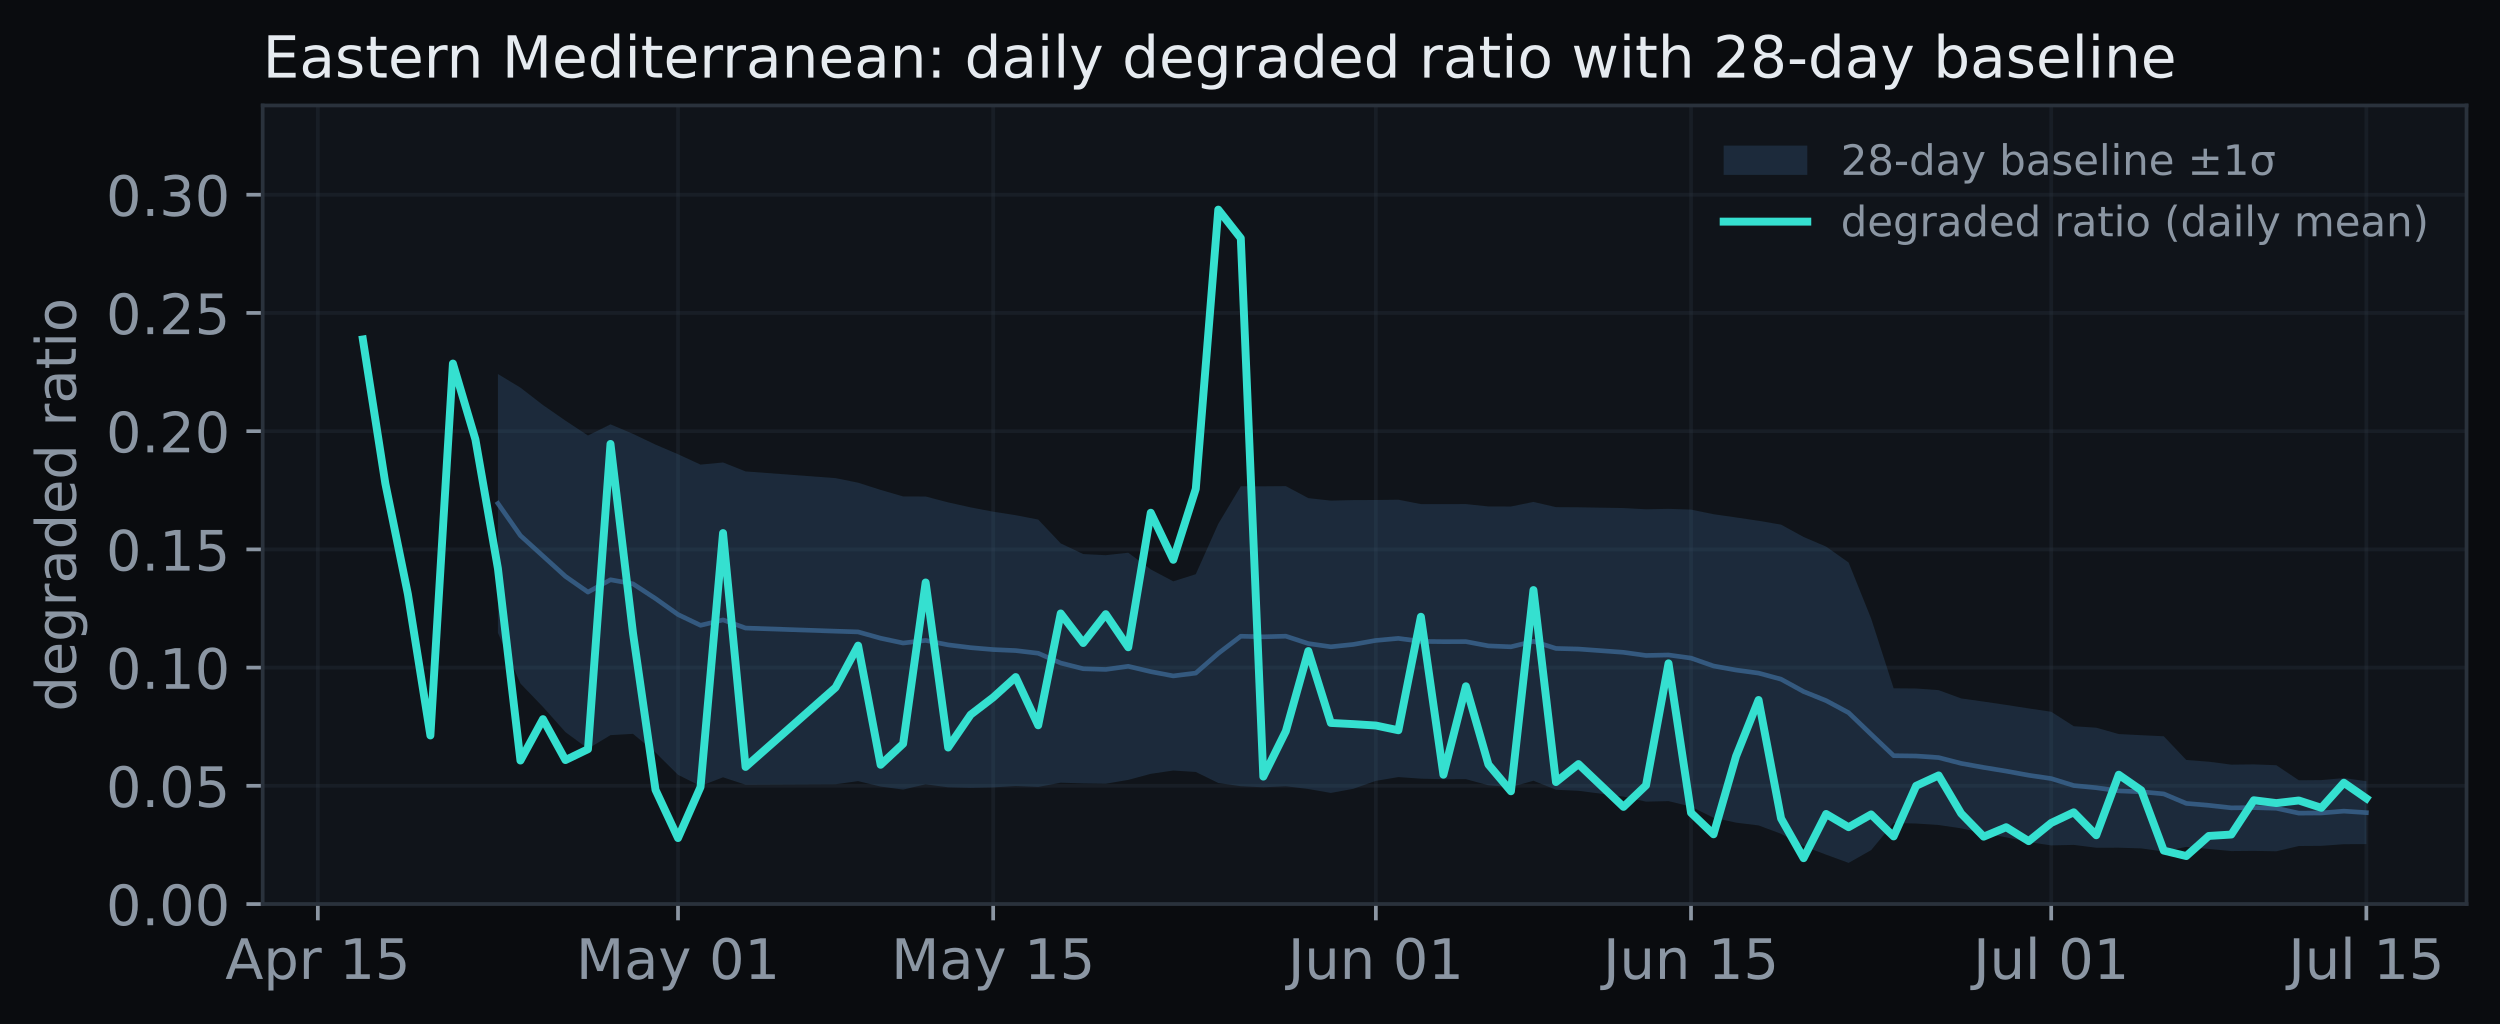
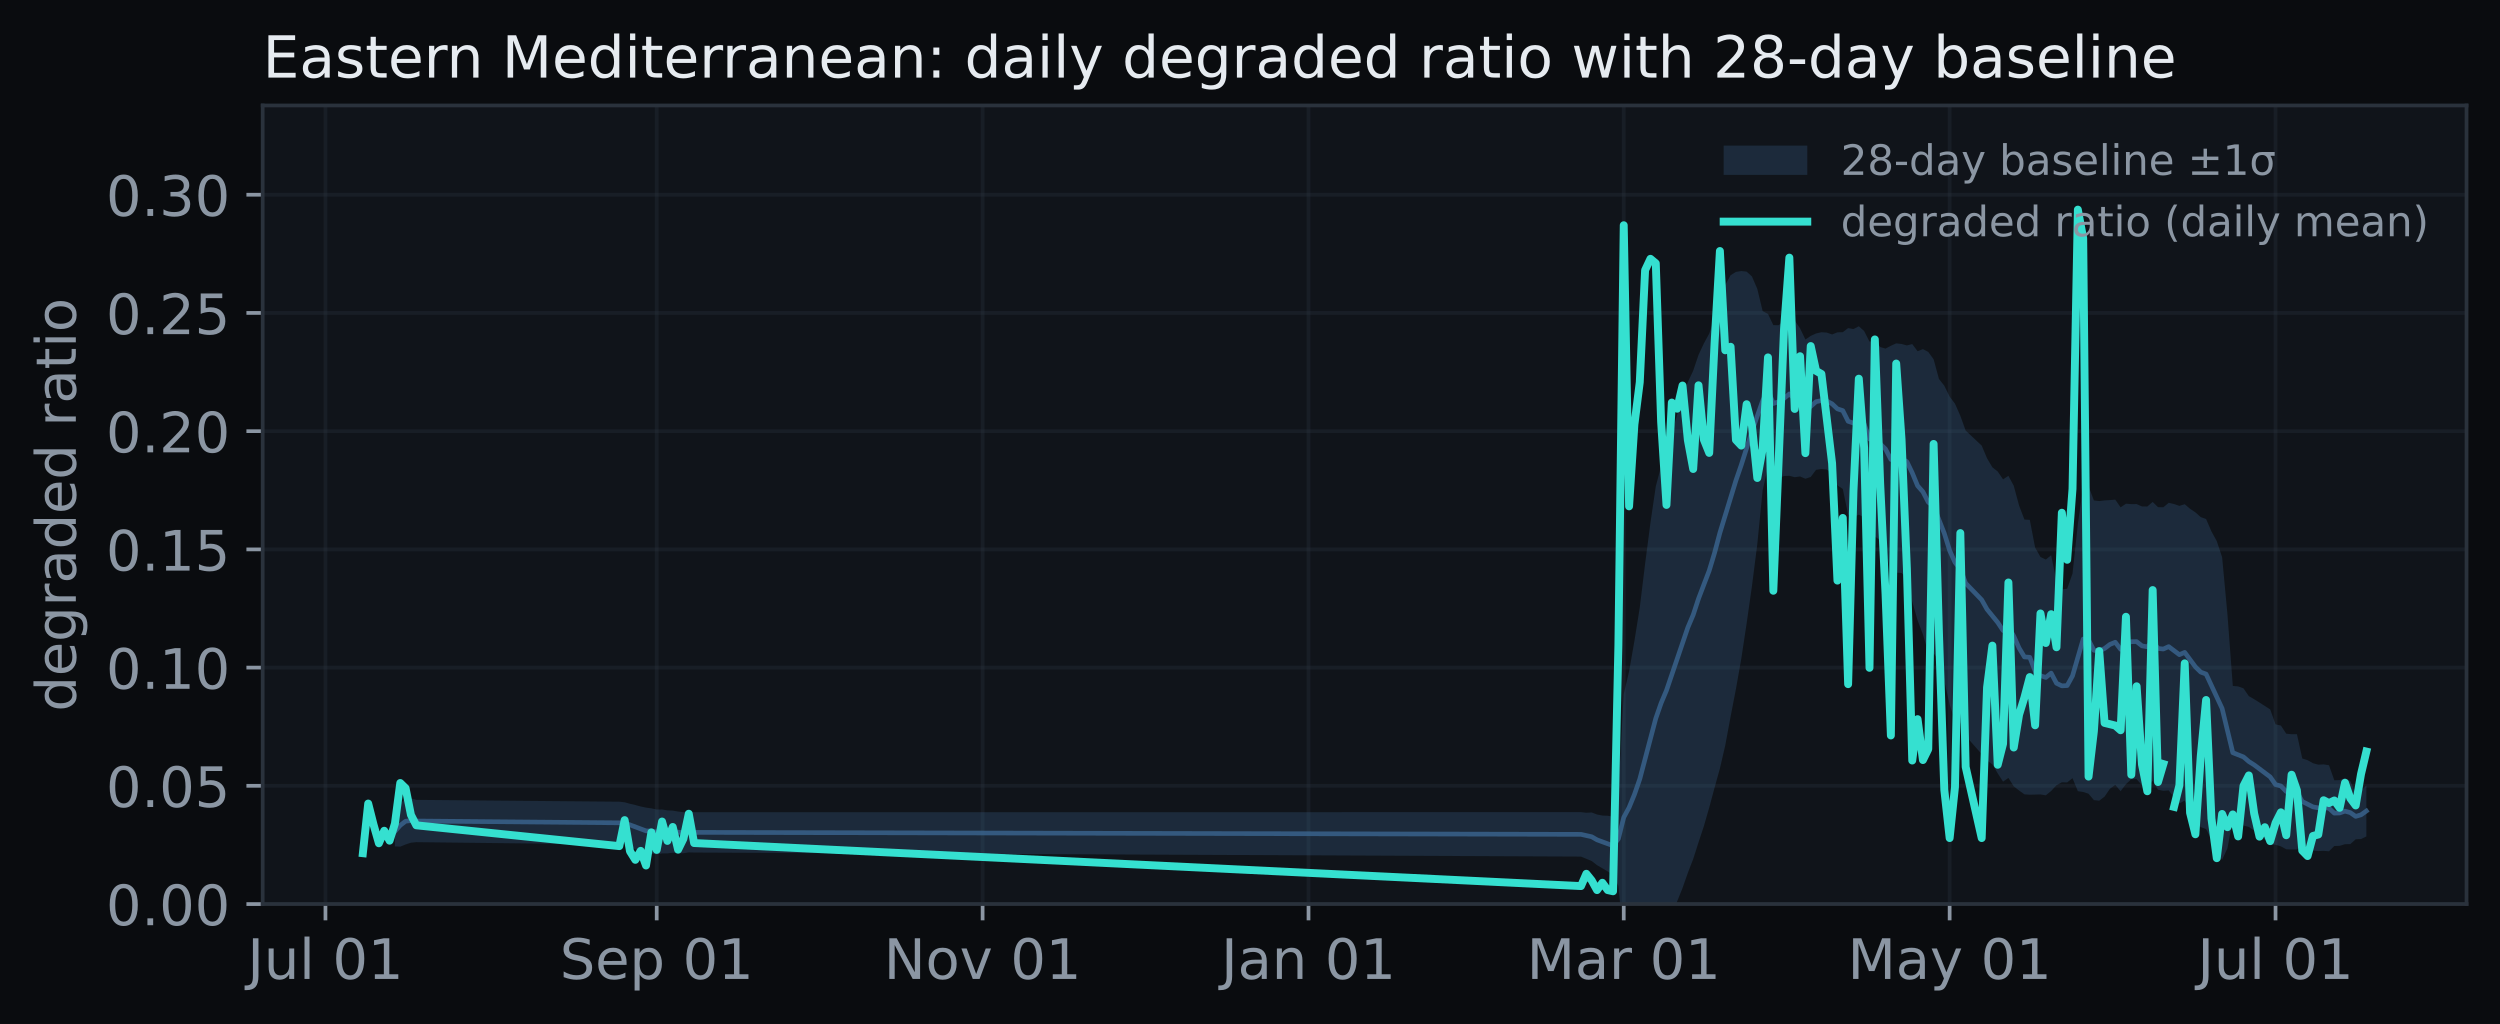
<svg xmlns="http://www.w3.org/2000/svg" xmlns:xlink="http://www.w3.org/1999/xlink" width="538.033pt" height="220.376pt" viewBox="0 0 538.033 220.376" version="1.1">
  <defs>
    <style type="text/css">*{stroke-linejoin: round; stroke-linecap: butt}</style>
  </defs>
  <g id="figure_1">
    <g id="patch_1">
      <path d="M 0 220.376  L 538.033 220.376  L 538.033 0  L 0 0  z " style="fill: #0a0c0f" />
    </g>
    <g id="axes_1">
      <g id="patch_2">
        <path d="M 56.532 194.562  L 530.832 194.562  L 530.832 22.698  L 56.532 22.698  z " style="fill: #10141a" />
      </g>
      <g id="matplotlib.axis_1">
        <g id="xtick_1">
          <g id="line2d_1">
-             <path d="M 68.402 194.562  L 68.402 22.698  " clip-path="url(#p63071d5f01)" style="fill: none; stroke: #2a323c; stroke-opacity: 0.35; stroke-width: 0.8; stroke-linecap: square" />
+             <path d="M 70.043 194.562  L 70.043 22.698  " clip-path="url(#p96527b6b3e)" style="fill: none; stroke: #2a323c; stroke-opacity: 0.35; stroke-width: 0.8; stroke-linecap: square" />
          </g>
          <g id="line2d_2">
            <defs>
-               <path id="m461574c71c" d="M 0 0  L 0 3.5  " style="stroke: #8b96a3; stroke-width: 0.8" />
+               <path id="m3fd74e7a78" d="M 0 0  L 0 3.5  " style="stroke: #8b96a3; stroke-width: 0.8" />
            </defs>
            <g>
-               <use xlink:href="#m461574c71c" x="68.402" y="194.562" style="fill: #8b96a3; stroke: #8b96a3; stroke-width: 0.8" />
+               <use xlink:href="#m3fd74e7a78" x="70.043" y="194.562" style="fill: #8b96a3; stroke: #8b96a3; stroke-width: 0.8" />
            </g>
          </g>
          <g id="text_1">
-             <text style="font-size: 12px; font-family: 'DejaVu Sans'; text-anchor: middle; fill: #8b96a3" x="68.402" y="210.68" transform="rotate(-0 68.40211 210.6802)">Apr 15</text>
+             <text style="font-size: 12px; font-family: 'DejaVu Sans'; text-anchor: middle; fill: #8b96a3" x="70.043" y="210.68" transform="rotate(-0 70.04286 210.6802)">Jul 01</text>
          </g>
        </g>
        <g id="xtick_2">
          <g id="line2d_3">
-             <path d="M 145.918 194.562  L 145.918 22.698  " clip-path="url(#p63071d5f01)" style="fill: none; stroke: #2a323c; stroke-opacity: 0.35; stroke-width: 0.8; stroke-linecap: square" />
+             <path d="M 141.332 194.562  L 141.332 22.698  " clip-path="url(#p96527b6b3e)" style="fill: none; stroke: #2a323c; stroke-opacity: 0.35; stroke-width: 0.8; stroke-linecap: square" />
          </g>
          <g id="line2d_4">
            <g>
-               <use xlink:href="#m461574c71c" x="145.918" y="194.562" style="fill: #8b96a3; stroke: #8b96a3; stroke-width: 0.8" />
+               <use xlink:href="#m3fd74e7a78" x="141.332" y="194.562" style="fill: #8b96a3; stroke: #8b96a3; stroke-width: 0.8" />
            </g>
          </g>
          <g id="text_2">
-             <text style="font-size: 12px; font-family: 'DejaVu Sans'; text-anchor: middle; fill: #8b96a3" x="145.918" y="210.68" transform="rotate(-0 145.9179 210.6802)">May 01</text>
+             <text style="font-size: 12px; font-family: 'DejaVu Sans'; text-anchor: middle; fill: #8b96a3" x="141.332" y="210.68" transform="rotate(-0 141.3316 210.6802)">Sep 01</text>
          </g>
        </g>
        <g id="xtick_3">
          <g id="line2d_5">
-             <path d="M 213.744 194.562  L 213.744 22.698  " clip-path="url(#p63071d5f01)" style="fill: none; stroke: #2a323c; stroke-opacity: 0.35; stroke-width: 0.8; stroke-linecap: square" />
+             <path d="M 211.47 194.562  L 211.47 22.698  " clip-path="url(#p96527b6b3e)" style="fill: none; stroke: #2a323c; stroke-opacity: 0.35; stroke-width: 0.8; stroke-linecap: square" />
          </g>
          <g id="line2d_6">
            <g>
-               <use xlink:href="#m461574c71c" x="213.744" y="194.562" style="fill: #8b96a3; stroke: #8b96a3; stroke-width: 0.8" />
+               <use xlink:href="#m3fd74e7a78" x="211.47" y="194.562" style="fill: #8b96a3; stroke: #8b96a3; stroke-width: 0.8" />
            </g>
          </g>
          <g id="text_3">
-             <text style="font-size: 12px; font-family: 'DejaVu Sans'; text-anchor: middle; fill: #8b96a3" x="213.744" y="210.68" transform="rotate(-0 213.7443 210.6802)">May 15</text>
+             <text style="font-size: 12px; font-family: 'DejaVu Sans'; text-anchor: middle; fill: #8b96a3" x="211.47" y="210.68" transform="rotate(-0 211.4705 210.6802)">Nov 01</text>
          </g>
        </g>
        <g id="xtick_4">
          <g id="line2d_7">
-             <path d="M 296.105 194.562  L 296.105 22.698  " clip-path="url(#p63071d5f01)" style="fill: none; stroke: #2a323c; stroke-opacity: 0.35; stroke-width: 0.8; stroke-linecap: square" />
+             <path d="M 281.609 194.562  L 281.609 22.698  " clip-path="url(#p96527b6b3e)" style="fill: none; stroke: #2a323c; stroke-opacity: 0.35; stroke-width: 0.8; stroke-linecap: square" />
          </g>
          <g id="line2d_8">
            <g>
-               <use xlink:href="#m461574c71c" x="296.105" y="194.562" style="fill: #8b96a3; stroke: #8b96a3; stroke-width: 0.8" />
+               <use xlink:href="#m3fd74e7a78" x="281.609" y="194.562" style="fill: #8b96a3; stroke: #8b96a3; stroke-width: 0.8" />
            </g>
          </g>
          <g id="text_4">
-             <text style="font-size: 12px; font-family: 'DejaVu Sans'; text-anchor: middle; fill: #8b96a3" x="296.105" y="210.68" transform="rotate(-0 296.1049 210.6802)">Jun 01</text>
+             <text style="font-size: 12px; font-family: 'DejaVu Sans'; text-anchor: middle; fill: #8b96a3" x="281.609" y="210.68" transform="rotate(-0 281.6094 210.6802)">Jan 01</text>
          </g>
        </g>
        <g id="xtick_5">
          <g id="line2d_9">
-             <path d="M 363.931 194.562  L 363.931 22.698  " clip-path="url(#p63071d5f01)" style="fill: none; stroke: #2a323c; stroke-opacity: 0.35; stroke-width: 0.8; stroke-linecap: square" />
+             <path d="M 349.449 194.562  L 349.449 22.698  " clip-path="url(#p96527b6b3e)" style="fill: none; stroke: #2a323c; stroke-opacity: 0.35; stroke-width: 0.8; stroke-linecap: square" />
          </g>
          <g id="line2d_10">
            <g>
-               <use xlink:href="#m461574c71c" x="363.931" y="194.562" style="fill: #8b96a3; stroke: #8b96a3; stroke-width: 0.8" />
+               <use xlink:href="#m3fd74e7a78" x="349.449" y="194.562" style="fill: #8b96a3; stroke: #8b96a3; stroke-width: 0.8" />
            </g>
          </g>
          <g id="text_5">
-             <text style="font-size: 12px; font-family: 'DejaVu Sans'; text-anchor: middle; fill: #8b96a3" x="363.931" y="210.68" transform="rotate(-0 363.9312 210.6802)">Jun 15</text>
+             <text style="font-size: 12px; font-family: 'DejaVu Sans'; text-anchor: middle; fill: #8b96a3" x="349.449" y="210.68" transform="rotate(-0 349.4487 210.6802)">Mar 01</text>
          </g>
        </g>
        <g id="xtick_6">
          <g id="line2d_11">
-             <path d="M 441.447 194.562  L 441.447 22.698  " clip-path="url(#p63071d5f01)" style="fill: none; stroke: #2a323c; stroke-opacity: 0.35; stroke-width: 0.8; stroke-linecap: square" />
+             <path d="M 419.588 194.562  L 419.588 22.698  " clip-path="url(#p96527b6b3e)" style="fill: none; stroke: #2a323c; stroke-opacity: 0.35; stroke-width: 0.8; stroke-linecap: square" />
          </g>
          <g id="line2d_12">
            <g>
-               <use xlink:href="#m461574c71c" x="441.447" y="194.562" style="fill: #8b96a3; stroke: #8b96a3; stroke-width: 0.8" />
+               <use xlink:href="#m3fd74e7a78" x="419.588" y="194.562" style="fill: #8b96a3; stroke: #8b96a3; stroke-width: 0.8" />
            </g>
          </g>
          <g id="text_6">
-             <text style="font-size: 12px; font-family: 'DejaVu Sans'; text-anchor: middle; fill: #8b96a3" x="441.447" y="210.68" transform="rotate(-0 441.4471 210.6802)">Jul 01</text>
+             <text style="font-size: 12px; font-family: 'DejaVu Sans'; text-anchor: middle; fill: #8b96a3" x="419.588" y="210.68" transform="rotate(-0 419.5876 210.6802)">May 01</text>
          </g>
        </g>
        <g id="xtick_7">
          <g id="line2d_13">
-             <path d="M 509.273 194.562  L 509.273 22.698  " clip-path="url(#p63071d5f01)" style="fill: none; stroke: #2a323c; stroke-opacity: 0.35; stroke-width: 0.8; stroke-linecap: square" />
+             <path d="M 489.726 194.562  L 489.726 22.698  " clip-path="url(#p96527b6b3e)" style="fill: none; stroke: #2a323c; stroke-opacity: 0.35; stroke-width: 0.8; stroke-linecap: square" />
          </g>
          <g id="line2d_14">
            <g>
-               <use xlink:href="#m461574c71c" x="509.273" y="194.562" style="fill: #8b96a3; stroke: #8b96a3; stroke-width: 0.8" />
+               <use xlink:href="#m3fd74e7a78" x="489.726" y="194.562" style="fill: #8b96a3; stroke: #8b96a3; stroke-width: 0.8" />
            </g>
          </g>
          <g id="text_7">
-             <text style="font-size: 12px; font-family: 'DejaVu Sans'; text-anchor: middle; fill: #8b96a3" x="509.273" y="210.68" transform="rotate(-0 509.2734 210.6802)">Jul 15</text>
+             <text style="font-size: 12px; font-family: 'DejaVu Sans'; text-anchor: middle; fill: #8b96a3" x="489.726" y="210.68" transform="rotate(-0 489.7265 210.6802)">Jul 01</text>
          </g>
        </g>
      </g>
      <g id="matplotlib.axis_2">
        <g id="ytick_1">
          <g id="line2d_15">
-             <path d="M 56.532 194.562  L 530.832 194.562  " clip-path="url(#p63071d5f01)" style="fill: none; stroke: #2a323c; stroke-opacity: 0.35; stroke-width: 0.8; stroke-linecap: square" />
+             <path d="M 56.532 194.562  L 530.832 194.562  " clip-path="url(#p96527b6b3e)" style="fill: none; stroke: #2a323c; stroke-opacity: 0.35; stroke-width: 0.8; stroke-linecap: square" />
          </g>
          <g id="line2d_16">
            <defs>
-               <path id="m0bd82431ee" d="M 0 0  L -3.5 0  " style="stroke: #8b96a3; stroke-width: 0.8" />
+               <path id="md3cc1cfa1c" d="M 0 0  L -3.5 0  " style="stroke: #8b96a3; stroke-width: 0.8" />
            </defs>
            <g>
-               <use xlink:href="#m0bd82431ee" x="56.532" y="194.562" style="fill: #8b96a3; stroke: #8b96a3; stroke-width: 0.8" />
+               <use xlink:href="#md3cc1cfa1c" x="56.532" y="194.562" style="fill: #8b96a3; stroke: #8b96a3; stroke-width: 0.8" />
            </g>
          </g>
          <g id="text_8">
            <text style="font-size: 12px; font-family: 'DejaVu Sans'; text-anchor: end; fill: #8b96a3" x="49.532" y="199.121" transform="rotate(-0 49.5325 199.1211)">0.00</text>
          </g>
        </g>
        <g id="ytick_2">
          <g id="line2d_17">
-             <path d="M 56.532 169.12  L 530.832 169.12  " clip-path="url(#p63071d5f01)" style="fill: none; stroke: #2a323c; stroke-opacity: 0.35; stroke-width: 0.8; stroke-linecap: square" />
+             <path d="M 56.532 169.12  L 530.832 169.12  " clip-path="url(#p96527b6b3e)" style="fill: none; stroke: #2a323c; stroke-opacity: 0.35; stroke-width: 0.8; stroke-linecap: square" />
          </g>
          <g id="line2d_18">
            <g>
-               <use xlink:href="#m0bd82431ee" x="56.532" y="169.12" style="fill: #8b96a3; stroke: #8b96a3; stroke-width: 0.8" />
+               <use xlink:href="#md3cc1cfa1c" x="56.532" y="169.12" style="fill: #8b96a3; stroke: #8b96a3; stroke-width: 0.8" />
            </g>
          </g>
          <g id="text_9">
            <text style="font-size: 12px; font-family: 'DejaVu Sans'; text-anchor: end; fill: #8b96a3" x="49.532" y="173.679" transform="rotate(-0 49.5325 173.679)">0.05</text>
          </g>
        </g>
        <g id="ytick_3">
          <g id="line2d_19">
-             <path d="M 56.532 143.678  L 530.832 143.678  " clip-path="url(#p63071d5f01)" style="fill: none; stroke: #2a323c; stroke-opacity: 0.35; stroke-width: 0.8; stroke-linecap: square" />
+             <path d="M 56.532 143.678  L 530.832 143.678  " clip-path="url(#p96527b6b3e)" style="fill: none; stroke: #2a323c; stroke-opacity: 0.35; stroke-width: 0.8; stroke-linecap: square" />
          </g>
          <g id="line2d_20">
            <g>
-               <use xlink:href="#m0bd82431ee" x="56.532" y="143.678" style="fill: #8b96a3; stroke: #8b96a3; stroke-width: 0.8" />
+               <use xlink:href="#md3cc1cfa1c" x="56.532" y="143.678" style="fill: #8b96a3; stroke: #8b96a3; stroke-width: 0.8" />
            </g>
          </g>
          <g id="text_10">
            <text style="font-size: 12px; font-family: 'DejaVu Sans'; text-anchor: end; fill: #8b96a3" x="49.532" y="148.237" transform="rotate(-0 49.5325 148.2369)">0.10</text>
          </g>
        </g>
        <g id="ytick_4">
          <g id="line2d_21">
-             <path d="M 56.532 118.236  L 530.832 118.236  " clip-path="url(#p63071d5f01)" style="fill: none; stroke: #2a323c; stroke-opacity: 0.35; stroke-width: 0.8; stroke-linecap: square" />
+             <path d="M 56.532 118.236  L 530.832 118.236  " clip-path="url(#p96527b6b3e)" style="fill: none; stroke: #2a323c; stroke-opacity: 0.35; stroke-width: 0.8; stroke-linecap: square" />
          </g>
          <g id="line2d_22">
            <g>
-               <use xlink:href="#m0bd82431ee" x="56.532" y="118.236" style="fill: #8b96a3; stroke: #8b96a3; stroke-width: 0.8" />
+               <use xlink:href="#md3cc1cfa1c" x="56.532" y="118.236" style="fill: #8b96a3; stroke: #8b96a3; stroke-width: 0.8" />
            </g>
          </g>
          <g id="text_11">
            <text style="font-size: 12px; font-family: 'DejaVu Sans'; text-anchor: end; fill: #8b96a3" x="49.532" y="122.795" transform="rotate(-0 49.5325 122.7948)">0.15</text>
          </g>
        </g>
        <g id="ytick_5">
          <g id="line2d_23">
-             <path d="M 56.532 92.794  L 530.832 92.794  " clip-path="url(#p63071d5f01)" style="fill: none; stroke: #2a323c; stroke-opacity: 0.35; stroke-width: 0.8; stroke-linecap: square" />
+             <path d="M 56.532 92.794  L 530.832 92.794  " clip-path="url(#p96527b6b3e)" style="fill: none; stroke: #2a323c; stroke-opacity: 0.35; stroke-width: 0.8; stroke-linecap: square" />
          </g>
          <g id="line2d_24">
            <g>
-               <use xlink:href="#m0bd82431ee" x="56.532" y="92.794" style="fill: #8b96a3; stroke: #8b96a3; stroke-width: 0.8" />
+               <use xlink:href="#md3cc1cfa1c" x="56.532" y="92.794" style="fill: #8b96a3; stroke: #8b96a3; stroke-width: 0.8" />
            </g>
          </g>
          <g id="text_12">
            <text style="font-size: 12px; font-family: 'DejaVu Sans'; text-anchor: end; fill: #8b96a3" x="49.532" y="97.353" transform="rotate(-0 49.5325 97.35267)">0.20</text>
          </g>
        </g>
        <g id="ytick_6">
          <g id="line2d_25">
-             <path d="M 56.532 67.351  L 530.832 67.351  " clip-path="url(#p63071d5f01)" style="fill: none; stroke: #2a323c; stroke-opacity: 0.35; stroke-width: 0.8; stroke-linecap: square" />
+             <path d="M 56.532 67.351  L 530.832 67.351  " clip-path="url(#p96527b6b3e)" style="fill: none; stroke: #2a323c; stroke-opacity: 0.35; stroke-width: 0.8; stroke-linecap: square" />
          </g>
          <g id="line2d_26">
            <g>
-               <use xlink:href="#m0bd82431ee" x="56.532" y="67.351" style="fill: #8b96a3; stroke: #8b96a3; stroke-width: 0.8" />
+               <use xlink:href="#md3cc1cfa1c" x="56.532" y="67.351" style="fill: #8b96a3; stroke: #8b96a3; stroke-width: 0.8" />
            </g>
          </g>
          <g id="text_13">
            <text style="font-size: 12px; font-family: 'DejaVu Sans'; text-anchor: end; fill: #8b96a3" x="49.532" y="71.911" transform="rotate(-0 49.5325 71.91056)">0.25</text>
          </g>
        </g>
        <g id="ytick_7">
          <g id="line2d_27">
-             <path d="M 56.532 41.909  L 530.832 41.909  " clip-path="url(#p63071d5f01)" style="fill: none; stroke: #2a323c; stroke-opacity: 0.35; stroke-width: 0.8; stroke-linecap: square" />
+             <path d="M 56.532 41.909  L 530.832 41.909  " clip-path="url(#p96527b6b3e)" style="fill: none; stroke: #2a323c; stroke-opacity: 0.35; stroke-width: 0.8; stroke-linecap: square" />
          </g>
          <g id="line2d_28">
            <g>
-               <use xlink:href="#m0bd82431ee" x="56.532" y="41.909" style="fill: #8b96a3; stroke: #8b96a3; stroke-width: 0.8" />
+               <use xlink:href="#md3cc1cfa1c" x="56.532" y="41.909" style="fill: #8b96a3; stroke: #8b96a3; stroke-width: 0.8" />
            </g>
          </g>
          <g id="text_14">
            <text style="font-size: 12px; font-family: 'DejaVu Sans'; text-anchor: end; fill: #8b96a3" x="49.532" y="46.468" transform="rotate(-0 49.5325 46.46845)">0.30</text>
          </g>
        </g>
        <g id="text_15">
          <text style="font-size: 12px; font-family: 'DejaVu Sans'; text-anchor: middle; fill: #8b96a3" x="16.318" y="108.63" transform="rotate(-90 16.31812 108.63)">degraded ratio</text>
        </g>
      </g>
      <g id="FillBetweenPolyCollection_1">
        <defs>
-           <path id="me045632de1" d="M 107.16 -139.878  L 107.16 -84.174  L 112.005 -73.274  L 116.85 -68.239  L 121.694 -62.815  L 126.539 -59.254  L 131.384 -62.163  L 136.228 -62.447  L 141.073 -58.425  L 145.918 -53.626  L 150.763 -51.214  L 155.607 -53.091  L 160.452 -51.499  L 179.831 -51.601  L 184.676 -52.273  L 189.521 -51.099  L 194.365 -50.444  L 199.21 -51.589  L 204.055 -50.933  L 208.9 -50.807  L 213.744 -50.91  L 218.589 -51.224  L 223.434 -51.02  L 228.279 -51.935  L 233.123 -51.783  L 237.968 -51.716  L 242.813 -52.534  L 247.657 -53.84  L 252.502 -54.552  L 257.347 -54.242  L 262.192 -51.871  L 267.036 -51.174  L 271.881 -50.935  L 276.726 -51.169  L 281.571 -50.572  L 286.415 -49.726  L 291.26 -50.619  L 296.105 -52.331  L 300.95 -53.139  L 305.794 -52.799  L 310.639 -52.683  L 315.484 -52.695  L 320.329 -51.376  L 325.173 -50.98  L 330.018 -52.354  L 334.863 -50.412  L 339.708 -50.189  L 349.397 -48.934  L 354.242 -47.851  L 359.086 -47.967  L 363.931 -46.782  L 368.776 -44.385  L 373.621 -43.334  L 378.465 -42.737  L 383.31 -40.935  L 388.155 -38.279  L 393 -36.442  L 397.844 -34.673  L 402.689 -37.417  L 407.534 -43.243  L 412.379 -43.145  L 417.223 -42.823  L 422.068 -42.107  L 426.913 -41.041  L 431.758 -40.172  L 436.602 -39.148  L 441.447 -38.438  L 446.292 -38.545  L 451.137 -37.936  L 455.981 -37.941  L 460.826 -37.791  L 465.671 -37.111  L 470.515 -38.126  L 475.36 -37.668  L 480.205 -37.217  L 485.05 -37.263  L 489.894 -37.17  L 494.739 -38.305  L 499.584 -38.34  L 504.429 -38.694  L 509.273 -38.717  L 509.273 -52.255  L 509.273 -52.255  L 504.429 -52.925  L 499.584 -52.487  L 494.739 -52.445  L 489.894 -55.688  L 485.05 -55.868  L 480.205 -55.812  L 475.36 -56.445  L 470.515 -56.815  L 465.671 -61.919  L 460.826 -62.151  L 455.981 -62.397  L 451.137 -63.761  L 446.292 -64.083  L 441.447 -67.195  L 436.602 -67.911  L 431.758 -68.664  L 426.913 -69.38  L 422.068 -70.062  L 417.223 -71.843  L 412.379 -72.2  L 407.534 -72.244  L 402.689 -87.266  L 397.844 -99.307  L 393 -102.739  L 388.155 -104.81  L 383.31 -107.464  L 378.465 -108.293  L 373.621 -109.015  L 368.776 -109.705  L 363.931 -110.703  L 359.086 -110.862  L 354.242 -110.768  L 349.397 -111.036  L 339.708 -111.2  L 334.863 -111.231  L 330.018 -112.356  L 325.173 -111.368  L 320.329 -111.379  L 315.484 -111.889  L 310.639 -111.882  L 305.794 -111.886  L 300.95 -112.832  L 296.105 -112.769  L 291.26 -112.75  L 286.415 -112.633  L 281.571 -113.168  L 276.726 -115.755  L 271.881 -115.712  L 267.036 -115.728  L 262.192 -107.638  L 257.347 -96.799  L 252.502 -95.263  L 247.657 -97.826  L 242.813 -101.426  L 237.968 -100.888  L 233.123 -101.13  L 228.279 -103.427  L 223.434 -108.555  L 218.589 -109.499  L 213.744 -110.251  L 208.9 -111.178  L 204.055 -112.254  L 199.21 -113.519  L 194.365 -113.532  L 189.521 -114.941  L 184.676 -116.49  L 179.831 -117.472  L 160.452 -118.92  L 155.607 -120.844  L 150.763 -120.386  L 145.918 -122.614  L 141.073 -124.687  L 136.228 -126.999  L 131.384 -129.048  L 126.539 -126.644  L 121.694 -129.843  L 116.85 -133.203  L 112.005 -136.947  L 107.16 -139.878  z " />
+           <path id="mb393d57239" d="M 84.99 -44.688  L 84.99 -38.212  L 86.14 -38.165  L 87.29 -38.638  L 88.44 -39.013  L 89.59 -39.133  L 133.283 -38.628  L 134.433 -38.855  L 135.583 -38.296  L 136.732 -37.566  L 137.882 -37.24  L 139.032 -36.557  L 140.182 -36.679  L 141.332 -36.508  L 142.481 -36.716  L 143.631 -36.713  L 144.781 -36.862  L 145.931 -36.723  L 147.081 -36.753  L 148.231 -36.932  L 149.38 -36.901  L 340.25 -36.027  L 341.4 -35.553  L 342.55 -35.074  L 343.7 -34.18  L 344.849 -33.512  L 345.999 -32.834  L 347.149 -32.102  L 348.299 -29.699  L 349.449 -17.92  L 350.599 -17.296  L 351.748 -16.334  L 352.898 -15.808  L 354.048 -14.924  L 355.198 -15.124  L 356.348 -15.834  L 357.497 -18.091  L 358.647 -20.654  L 359.797 -23.299  L 360.947 -26.388  L 362.097 -29.246  L 363.247 -32.526  L 364.396 -35.503  L 365.546 -39.096  L 366.696 -42.584  L 367.846 -46.572  L 368.996 -50.853  L 370.145 -54.985  L 371.295 -59.954  L 372.445 -66.137  L 373.595 -72.092  L 374.745 -78.595  L 375.894 -86.185  L 377.044 -94.264  L 378.194 -103.268  L 379.344 -114.854  L 380.494 -119.888  L 381.644 -116.678  L 382.793 -117.427  L 383.943 -117.939  L 385.093 -117.981  L 386.243 -117.672  L 387.393 -117.838  L 388.543 -117.343  L 389.692 -117.729  L 390.842 -119.262  L 391.992 -119.441  L 393.142 -119.329  L 394.292 -118.541  L 395.441 -115.921  L 396.591 -115.138  L 397.741 -109.66  L 398.891 -109.084  L 400.041 -109.619  L 401.19 -109.043  L 402.34 -104.905  L 403.49 -104.908  L 404.64 -104.136  L 405.79 -102.102  L 406.94 -97.038  L 408.089 -97.146  L 409.239 -97.063  L 410.389 -95.986  L 411.539 -90.903  L 412.689 -86.877  L 413.839 -83.824  L 414.988 -79.96  L 416.138 -79.776  L 417.288 -78.247  L 418.438 -73.839  L 419.588 -68.778  L 420.737 -65.168  L 421.887 -64.893  L 423.037 -61.994  L 426.486 -58.09  L 427.636 -56.718  L 428.786 -55.861  L 429.936 -53.939  L 431.086 -52.153  L 432.236 -52.959  L 433.385 -51.147  L 434.535 -50.247  L 435.685 -49.423  L 436.835 -49.344  L 437.985 -49.375  L 439.135 -49.405  L 440.284 -49.214  L 441.434 -50.142  L 442.584 -51.389  L 443.734 -52.01  L 444.884 -51.992  L 446.033 -52.906  L 447.183 -50.102  L 448.333 -49.935  L 449.483 -49.555  L 450.633 -48.184  L 451.783 -48.054  L 452.932 -48.936  L 454.082 -50.619  L 455.232 -51.463  L 456.382 -50.098  L 457.532 -51.622  L 458.681 -52.683  L 459.831 -52.695  L 460.981 -51.376  L 462.131 -50.98  L 463.281 -52.354  L 464.43 -50.412  L 465.58 -50.189  L 466.73 -50.275  L 467.88 -48.781  L 469.03 -47.459  L 470.18 -48.088  L 471.329 -45.894  L 472.479 -43.617  L 473.629 -42.369  L 474.779 -41.947  L 475.929 -39.733  L 477.079 -37.077  L 478.228 -35.348  L 479.378 -37.824  L 480.528 -44.018  L 481.678 -43.17  L 482.828 -42.718  L 483.977 -42.407  L 485.127 -41.63  L 486.277 -40.551  L 487.427 -39.675  L 488.577 -38.648  L 489.726 -38.573  L 490.876 -38.232  L 492.026 -37.606  L 493.176 -37.556  L 494.326 -37.564  L 495.476 -38.637  L 496.625 -37.827  L 497.775 -37.326  L 498.925 -37.217  L 500.075 -37.263  L 501.225 -37.17  L 502.375 -38.305  L 503.524 -38.34  L 504.674 -38.694  L 505.824 -38.717  L 506.974 -39.75  L 508.124 -39.81  L 509.273 -40.364  L 509.273 -51.31  L 509.273 -51.31  L 508.124 -50.224  L 506.974 -49.601  L 505.824 -52.255  L 504.674 -52.925  L 503.524 -52.487  L 502.375 -52.445  L 501.225 -55.688  L 500.075 -55.868  L 498.925 -55.812  L 497.775 -56.128  L 496.625 -56.773  L 495.476 -57.143  L 494.326 -62.37  L 493.176 -62.362  L 492.026 -62.474  L 490.876 -64.223  L 489.726 -64.482  L 488.577 -67.693  L 487.427 -68.434  L 486.277 -69.178  L 485.127 -69.893  L 483.977 -70.56  L 482.828 -72.232  L 481.678 -72.651  L 480.528 -72.756  L 479.378 -88.136  L 478.228 -100.457  L 477.079 -103.911  L 475.929 -106.011  L 474.779 -108.671  L 473.629 -109.09  L 472.479 -110.107  L 471.329 -110.879  L 470.18 -111.862  L 469.03 -111.504  L 467.88 -111.908  L 466.73 -112.159  L 465.58 -111.2  L 464.43 -111.231  L 463.281 -112.356  L 462.131 -111.368  L 460.981 -111.379  L 459.831 -111.889  L 458.681 -111.882  L 457.532 -111.969  L 456.382 -111.185  L 455.232 -112.851  L 454.082 -112.75  L 452.932 -112.681  L 451.783 -112.535  L 450.633 -112.681  L 449.483 -115.726  L 448.333 -115.767  L 447.183 -107.579  L 446.033 -96.943  L 444.884 -93.68  L 443.734 -93.528  L 442.584 -95.276  L 441.434 -100.884  L 440.284 -99.948  L 439.135 -100.509  L 437.985 -102.534  L 436.835 -108.497  L 435.685 -108.56  L 434.535 -111.57  L 433.385 -115.835  L 432.236 -117.967  L 431.086 -117.209  L 429.936 -118.895  L 428.786 -119.804  L 427.636 -121.749  L 426.486 -124.477  L 423.037 -127.708  L 421.887 -130.897  L 420.737 -133.497  L 419.588 -135.019  L 418.438 -137.365  L 417.288 -138.812  L 416.138 -143.055  L 414.988 -144.634  L 413.839 -145.24  L 412.689 -144.789  L 411.539 -146.324  L 410.389 -146.033  L 409.239 -146.348  L 408.089 -146.479  L 406.94 -145.961  L 405.79 -145.354  L 404.64 -145.689  L 403.49 -147.022  L 402.34 -146.857  L 401.19 -149.127  L 400.041 -150.162  L 398.891 -149.555  L 397.741 -149.767  L 396.591 -148.884  L 395.441 -148.853  L 394.292 -148.393  L 393.142 -148.8  L 391.992 -148.873  L 390.842 -148.612  L 389.692 -148.085  L 388.543 -147.304  L 387.393 -149.728  L 386.243 -151.391  L 385.093 -153.215  L 383.943 -151.342  L 382.793 -150.39  L 381.644 -150.4  L 380.494 -152.809  L 379.344 -153.416  L 378.194 -158.202  L 377.044 -160.871  L 375.894 -161.921  L 374.745 -162.042  L 373.595 -161.861  L 372.445 -161.146  L 371.295 -159.039  L 370.145 -156.433  L 368.996 -151.915  L 367.846 -148.578  L 366.696 -146.467  L 365.546 -144.002  L 364.396 -140.591  L 363.247 -138.148  L 362.097 -135.13  L 360.947 -131.119  L 359.797 -127.186  L 358.647 -122.939  L 357.497 -120.047  L 356.348 -115.704  L 355.198 -107.854  L 354.048 -99.026  L 352.898 -89.608  L 351.748 -82.43  L 350.599 -75.878  L 349.449 -71.002  L 348.299 -50.024  L 347.149 -44.619  L 345.999 -44.817  L 344.849 -44.859  L 343.7 -45.085  L 342.55 -45.521  L 341.4 -45.46  L 340.25 -45.592  L 149.38 -45.574  L 148.231 -45.727  L 147.081 -45.579  L 145.931 -45.722  L 144.781 -45.921  L 143.631 -45.974  L 142.481 -46.164  L 141.332 -46.149  L 140.182 -46.406  L 139.032 -46.565  L 137.882 -46.814  L 136.732 -47.122  L 135.583 -47.394  L 134.433 -47.711  L 133.283 -47.839  L 89.59 -48.234  L 88.44 -48.538  L 87.29 -48.642  L 86.14 -47.339  L 84.99 -44.688  z " />
        </defs>
-         <g clip-path="url(#p63071d5f01)">
-           <use xlink:href="#me045632de1" x="0" y="220.376" style="fill: #3a6690; fill-opacity: 0.28" />
+         <g clip-path="url(#p96527b6b3e)">
+           <use xlink:href="#mb393d57239" x="0" y="220.376" style="fill: #3a6690; fill-opacity: 0.28" />
        </g>
      </g>
      <g id="line2d_29">
-         <path d="M 107.16 108.35  L 112.005 115.265  L 116.85 119.655  L 121.694 124.047  L 126.539 127.427  L 131.384 124.77  L 136.228 125.653  L 141.073 128.82  L 145.918 132.256  L 150.763 134.576  L 155.607 133.408  L 160.452 135.166  L 179.831 135.839  L 184.676 135.994  L 189.521 137.356  L 194.365 138.388  L 199.21 137.822  L 204.055 138.782  L 208.9 139.383  L 213.744 139.795  L 218.589 140.014  L 223.434 140.588  L 228.279 142.695  L 233.123 143.92  L 237.968 144.074  L 242.813 143.396  L 247.657 144.543  L 252.502 145.468  L 257.347 144.855  L 262.192 140.621  L 267.036 136.925  L 271.881 137.052  L 276.726 136.914  L 281.571 138.506  L 286.415 139.196  L 291.26 138.691  L 296.105 137.826  L 300.95 137.39  L 305.794 138.033  L 310.639 138.093  L 315.484 138.084  L 320.329 138.998  L 325.173 139.202  L 330.018 138.021  L 334.863 139.554  L 339.708 139.682  L 349.397 140.39  L 354.242 141.066  L 359.086 140.961  L 363.931 141.633  L 368.776 143.331  L 373.621 144.201  L 378.465 144.861  L 383.31 146.177  L 388.155 148.832  L 393 150.785  L 397.844 153.386  L 402.689 158.034  L 407.534 162.632  L 412.379 162.703  L 417.223 163.043  L 422.068 164.291  L 426.913 165.166  L 431.758 165.958  L 436.602 166.847  L 441.447 167.559  L 446.292 169.062  L 451.137 169.527  L 455.981 170.207  L 460.826 170.405  L 465.671 170.861  L 470.515 172.905  L 475.36 173.32  L 480.205 173.861  L 485.05 173.81  L 489.894 173.947  L 494.739 175.001  L 499.584 174.963  L 504.429 174.566  L 509.273 174.89  " clip-path="url(#p63071d5f01)" style="fill: none; stroke: #3a6690; stroke-opacity: 0.8; stroke-linecap: square" />
+         <path d="M 84.99 178.926  L 86.14 177.624  L 87.29 176.736  L 88.44 176.6  L 89.59 176.692  L 134.433 177.093  L 139.032 178.815  L 140.182 178.833  L 141.332 179.048  L 142.481 178.936  L 143.631 179.033  L 144.781 178.985  L 147.081 179.21  L 148.231 179.046  L 149.38 179.138  L 340.25 179.566  L 342.55 180.078  L 343.7 180.743  L 347.149 182.015  L 348.299 180.514  L 349.449 175.915  L 350.599 173.789  L 351.748 170.994  L 352.898 167.668  L 356.348 154.607  L 357.497 151.307  L 358.647 148.579  L 363.247 135.038  L 364.396 132.329  L 365.546 128.827  L 367.846 122.801  L 368.996 118.992  L 370.145 114.667  L 373.595 103.399  L 374.745 100.057  L 377.044 92.808  L 379.344 86.24  L 380.494 84.027  L 381.644 86.837  L 382.793 86.468  L 383.943 85.735  L 385.093 84.778  L 386.243 85.844  L 387.393 86.593  L 388.543 88.052  L 389.692 87.469  L 390.842 86.439  L 391.992 86.219  L 393.142 86.311  L 394.292 86.909  L 395.441 87.989  L 396.591 88.365  L 397.741 90.662  L 398.891 91.056  L 400.041 90.486  L 401.19 91.291  L 402.34 94.495  L 403.49 94.411  L 405.79 96.648  L 406.94 98.876  L 408.089 98.564  L 409.239 98.671  L 410.389 99.367  L 411.539 101.762  L 412.689 104.542  L 413.839 105.844  L 414.988 108.079  L 416.138 108.96  L 418.438 114.774  L 419.588 118.477  L 420.737 121.043  L 421.887 122.481  L 423.037 125.525  L 426.486 129.092  L 427.636 131.142  L 429.936 133.959  L 431.086 135.694  L 432.236 134.913  L 433.385 136.885  L 434.535 139.467  L 435.685 141.384  L 436.835 141.455  L 437.985 144.421  L 439.135 145.419  L 440.284 145.795  L 441.434 144.863  L 442.584 147.043  L 443.734 147.607  L 444.884 147.54  L 446.033 145.452  L 448.333 137.524  L 449.483 137.735  L 450.633 139.943  L 451.783 140.081  L 452.932 139.567  L 454.082 138.691  L 455.232 138.219  L 456.382 139.734  L 457.532 138.58  L 458.681 138.093  L 459.831 138.084  L 460.981 138.998  L 462.131 139.202  L 463.281 138.021  L 464.43 139.554  L 465.58 139.682  L 466.73 139.159  L 469.03 140.894  L 470.18 140.401  L 472.479 143.514  L 473.629 144.647  L 474.779 145.067  L 478.228 152.473  L 480.528 161.989  L 482.828 162.901  L 483.977 163.892  L 485.127 164.614  L 488.577 167.205  L 489.726 168.849  L 490.876 169.148  L 492.026 170.336  L 494.326 170.409  L 495.476 172.486  L 497.775 173.649  L 498.925 173.861  L 500.075 173.81  L 501.225 173.947  L 502.375 175.001  L 503.524 174.963  L 504.674 174.566  L 505.824 174.89  L 506.974 175.7  L 508.124 175.359  L 509.273 174.539  L 509.273 174.539  " clip-path="url(#p96527b6b3e)" style="fill: none; stroke: #3a6690; stroke-opacity: 0.8; stroke-linecap: square" />
      </g>
      <g id="line2d_30">
-         <path d="M 78.092 73.051  L 82.936 104.09  L 87.781 127.853  L 92.626 158.282  L 97.471 78.241  L 102.315 94.575  L 107.16 122.357  L 112.005 163.675  L 116.85 154.771  L 121.694 163.574  L 126.539 161.233  L 131.384 95.541  L 136.228 136.249  L 141.073 169.985  L 145.918 180.365  L 150.763 169.374  L 155.607 114.725  L 160.452 165.049  L 179.831 147.952  L 184.676 138.946  L 189.521 164.591  L 194.365 160.063  L 199.21 125.36  L 204.055 160.877  L 208.9 153.804  L 213.744 150.089  L 218.589 145.713  L 223.434 156.094  L 228.279 132.025  L 233.123 138.386  L 237.968 132.178  L 242.813 139.302  L 247.657 110.349  L 252.502 120.475  L 257.347 105.209  L 262.192 45.115  L 267.036 51.272  L 271.881 167.135  L 276.726 157.366  L 281.571 140.116  L 286.415 155.585  L 291.26 155.839  L 296.105 156.144  L 300.95 157.162  L 305.794 132.738  L 310.639 166.728  L 315.484 147.698  L 320.329 164.54  L 325.173 170.29  L 330.018 126.988  L 334.863 168.306  L 339.708 164.439  L 349.397 173.649  L 354.242 169.018  L 359.086 142.762  L 363.931 174.921  L 368.776 179.551  L 373.621 162.759  L 378.465 150.649  L 383.31 176.142  L 388.155 184.691  L 393 175.175  L 397.844 178.025  L 402.689 175.277  L 407.534 180.009  L 412.379 169.12  L 417.223 166.881  L 422.068 175.073  L 426.913 180.06  L 431.758 178.025  L 436.602 181.027  L 441.447 177.109  L 446.292 174.819  L 451.137 179.755  L 455.981 166.728  L 460.826 170.087  L 465.671 183.062  L 470.515 184.233  L 475.36 179.907  L 480.205 179.602  L 485.05 172.224  L 489.894 172.834  L 494.739 172.275  L 499.584 173.852  L 504.429 168.458  L 509.273 171.817  " clip-path="url(#p63071d5f01)" style="fill: none; stroke: #35e0d0; stroke-width: 1.7; stroke-linecap: square" />
+         <path d="M 78.092 183.622  L 79.241 172.936  L 80.391 177.465  L 81.541 181.485  L 82.691 178.788  L 83.841 180.925  L 84.99 177.261  L 86.14 168.509  L 87.29 169.629  L 88.44 175.379  L 89.59 177.618  L 133.283 182.095  L 134.433 176.498  L 135.583 183.215  L 136.732 185.047  L 137.882 183.113  L 139.032 186.268  L 140.182 179.144  L 141.332 182.91  L 142.481 176.803  L 143.631 180.976  L 144.781 177.974  L 145.931 182.859  L 147.081 180.518  L 148.231 175.124  L 149.38 181.434  L 340.25 190.695  L 341.4 188.049  L 342.55 189.474  L 343.7 191.56  L 344.849 189.982  L 345.999 191.56  L 347.149 191.814  L 348.299 138.895  L 349.449 48.473  L 350.599 108.975  L 351.748 91.369  L 352.898 82.261  L 354.048 58.141  L 355.198 55.699  L 356.348 56.666  L 357.497 90.809  L 358.647 108.669  L 359.797 86.637  L 360.947 87.96  L 362.097 82.973  L 363.247 94.727  L 364.396 100.935  L 365.546 82.922  L 366.696 94.625  L 367.846 97.475  L 368.996 73.865  L 370.145 54.02  L 371.295 75.391  L 372.445 74.628  L 373.595 94.676  L 374.745 95.898  L 375.894 86.993  L 377.044 91.572  L 378.194 102.869  L 379.344 96.61  L 380.494 76.918  L 381.644 127.14  L 383.943 70.863  L 385.093 55.445  L 386.243 88.01  L 387.393 76.663  L 388.543 97.526  L 389.692 74.475  L 390.842 79.818  L 391.992 80.48  L 394.292 99.714  L 395.441 124.952  L 396.591 111.468  L 397.741 147.24  L 398.891 105.667  L 400.041 81.497  L 401.19 96.406  L 402.34 143.729  L 403.49 73.051  L 404.64 104.09  L 405.79 127.853  L 406.94 158.282  L 408.089 78.241  L 409.239 94.575  L 410.389 122.357  L 411.539 163.675  L 412.689 154.771  L 413.839 163.574  L 414.988 161.233  L 416.138 95.541  L 417.288 136.249  L 418.438 169.985  L 419.588 180.365  L 420.737 169.374  L 421.887 114.725  L 423.037 165.049  L 426.486 180.365  L 427.636 147.952  L 428.786 138.946  L 429.936 164.591  L 431.086 160.063  L 432.236 125.36  L 433.385 160.877  L 434.535 153.804  L 435.685 150.089  L 436.835 145.713  L 437.985 156.094  L 439.135 132.025  L 440.284 138.386  L 441.434 132.178  L 442.584 139.302  L 443.734 110.349  L 444.884 120.475  L 446.033 105.209  L 447.183 45.115  L 448.333 51.272  L 449.483 167.135  L 450.633 157.366  L 451.783 140.116  L 452.932 155.585  L 455.232 156.144  L 456.382 157.162  L 457.532 132.738  L 458.681 166.728  L 459.831 147.698  L 460.981 164.54  L 462.131 170.29  L 463.281 126.988  L 464.43 168.306  L 465.58 164.439  M 467.88 173.649  L 469.03 169.018  L 470.18 142.762  L 471.329 174.921  L 472.479 179.551  L 473.629 162.759  L 474.779 150.649  L 475.929 176.142  L 477.079 184.691  L 478.228 175.175  L 479.378 178.025  L 480.528 175.277  L 481.678 180.009  L 482.828 169.12  L 483.977 166.881  L 485.127 175.073  L 486.277 180.06  L 487.427 178.025  L 488.577 181.027  L 489.726 177.109  L 490.876 174.819  L 492.026 179.755  L 493.176 166.728  L 494.326 170.087  L 495.476 183.062  L 496.625 184.233  L 497.775 179.907  L 498.925 179.602  L 500.075 172.224  L 501.225 172.834  L 502.375 172.275  L 503.524 173.852  L 504.674 168.458  L 505.824 171.817  L 506.974 173.343  L 508.124 166.576  L 509.273 161.742  L 509.273 161.742  " clip-path="url(#p96527b6b3e)" style="fill: none; stroke: #35e0d0; stroke-width: 1.7; stroke-linecap: square" />
      </g>
      <g id="patch_3">
        <path d="M 56.532 194.562  L 56.532 22.698  " style="fill: none; stroke: #2a323c; stroke-width: 0.8; stroke-linejoin: miter; stroke-linecap: square" />
      </g>
      <g id="patch_4">
        <path d="M 530.832 194.562  L 530.832 22.698  " style="fill: none; stroke: #2a323c; stroke-width: 0.8; stroke-linejoin: miter; stroke-linecap: square" />
      </g>
      <g id="patch_5">
        <path d="M 56.532 194.562  L 530.832 194.562  " style="fill: none; stroke: #2a323c; stroke-width: 0.8; stroke-linejoin: miter; stroke-linecap: square" />
      </g>
      <g id="patch_6">
        <path d="M 56.532 22.698  L 530.832 22.698  " style="fill: none; stroke: #2a323c; stroke-width: 0.8; stroke-linejoin: miter; stroke-linecap: square" />
      </g>
      <g id="text_16">
        <text style="font-size: 12.5px; font-family: 'DejaVu Sans'; text-anchor: start; fill: #e6ebf0" x="56.532" y="16.698" transform="rotate(-0 56.5325 16.69805)">Eastern Mediterranean: daily degraded ratio with 28-day baseline</text>
      </g>
      <g id="legend_1">
        <g id="patch_7">
          <path d="M 369.153 56.319  L 524.533 56.319  Q 526.332 56.319 526.332 54.519  L 526.332 28.998  Q 526.332 27.198 524.533 27.198  L 369.153 27.198  Q 367.353 27.198 367.353 28.998  L 367.353 54.519  Q 367.353 56.319 369.153 56.319  L 369.153 56.319  z " style="fill: none; opacity: 0" />
        </g>
        <g id="patch_8">
          <path d="M 370.953 37.637  L 388.953 37.637  L 388.953 31.337  L 370.953 31.337  z " style="fill: #3a6690; fill-opacity: 0.28" />
        </g>
        <g id="text_17">
          <text style="font-size: 9px; font-family: 'DejaVu Sans'; text-anchor: start; fill: #8b96a3" x="396.153" y="37.637" transform="rotate(-0 396.1531 37.63664)">28-day baseline ±1σ</text>
        </g>
        <g id="line2d_31">
          <path d="M 370.953 47.697  L 379.953 47.697  L 388.953 47.697  " style="fill: none; stroke: #35e0d0; stroke-width: 1.7; stroke-linecap: square" />
        </g>
        <g id="text_18">
          <text style="font-size: 9px; font-family: 'DejaVu Sans'; text-anchor: start; fill: #8b96a3" x="396.153" y="50.847" transform="rotate(-0 396.1531 50.84695)">degraded ratio (daily mean)</text>
        </g>
      </g>
    </g>
  </g>
  <defs>
-     <clipPath id="p63071d5f01">
+     <clipPath id="p96527b6b3e">
      <rect x="56.532" y="22.698" width="474.3" height="171.864" />
    </clipPath>
  </defs>
</svg>
